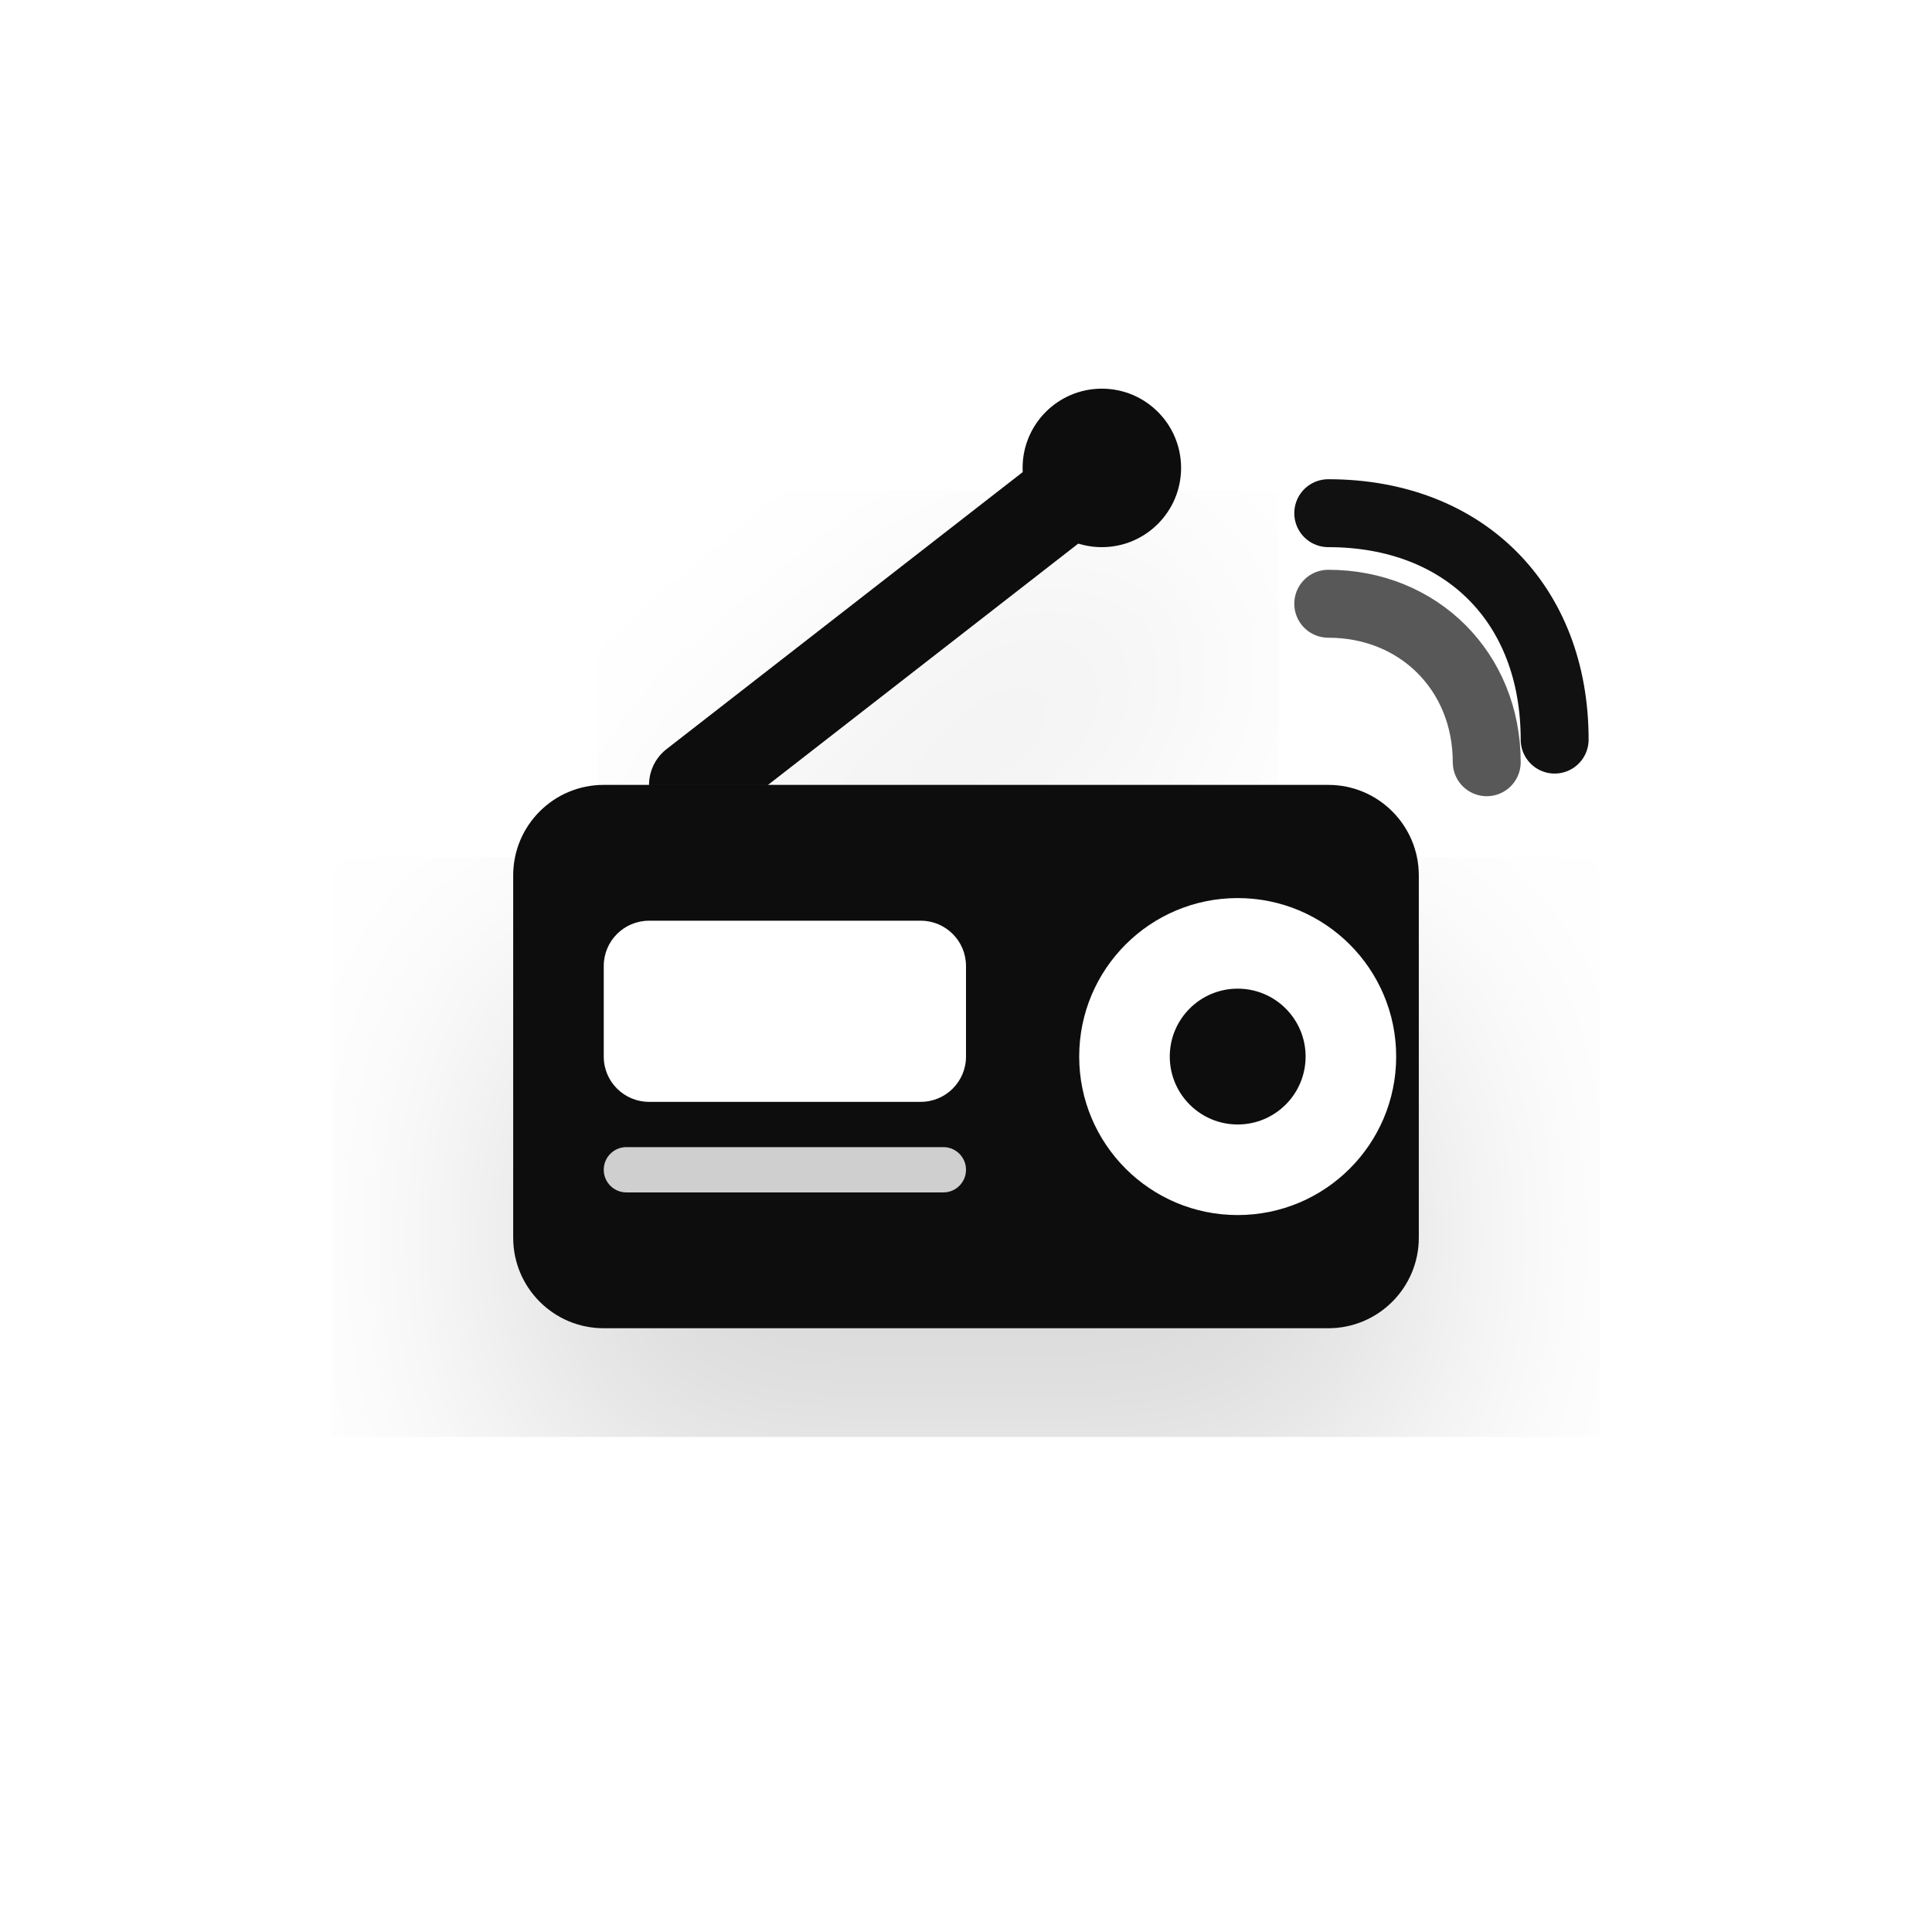
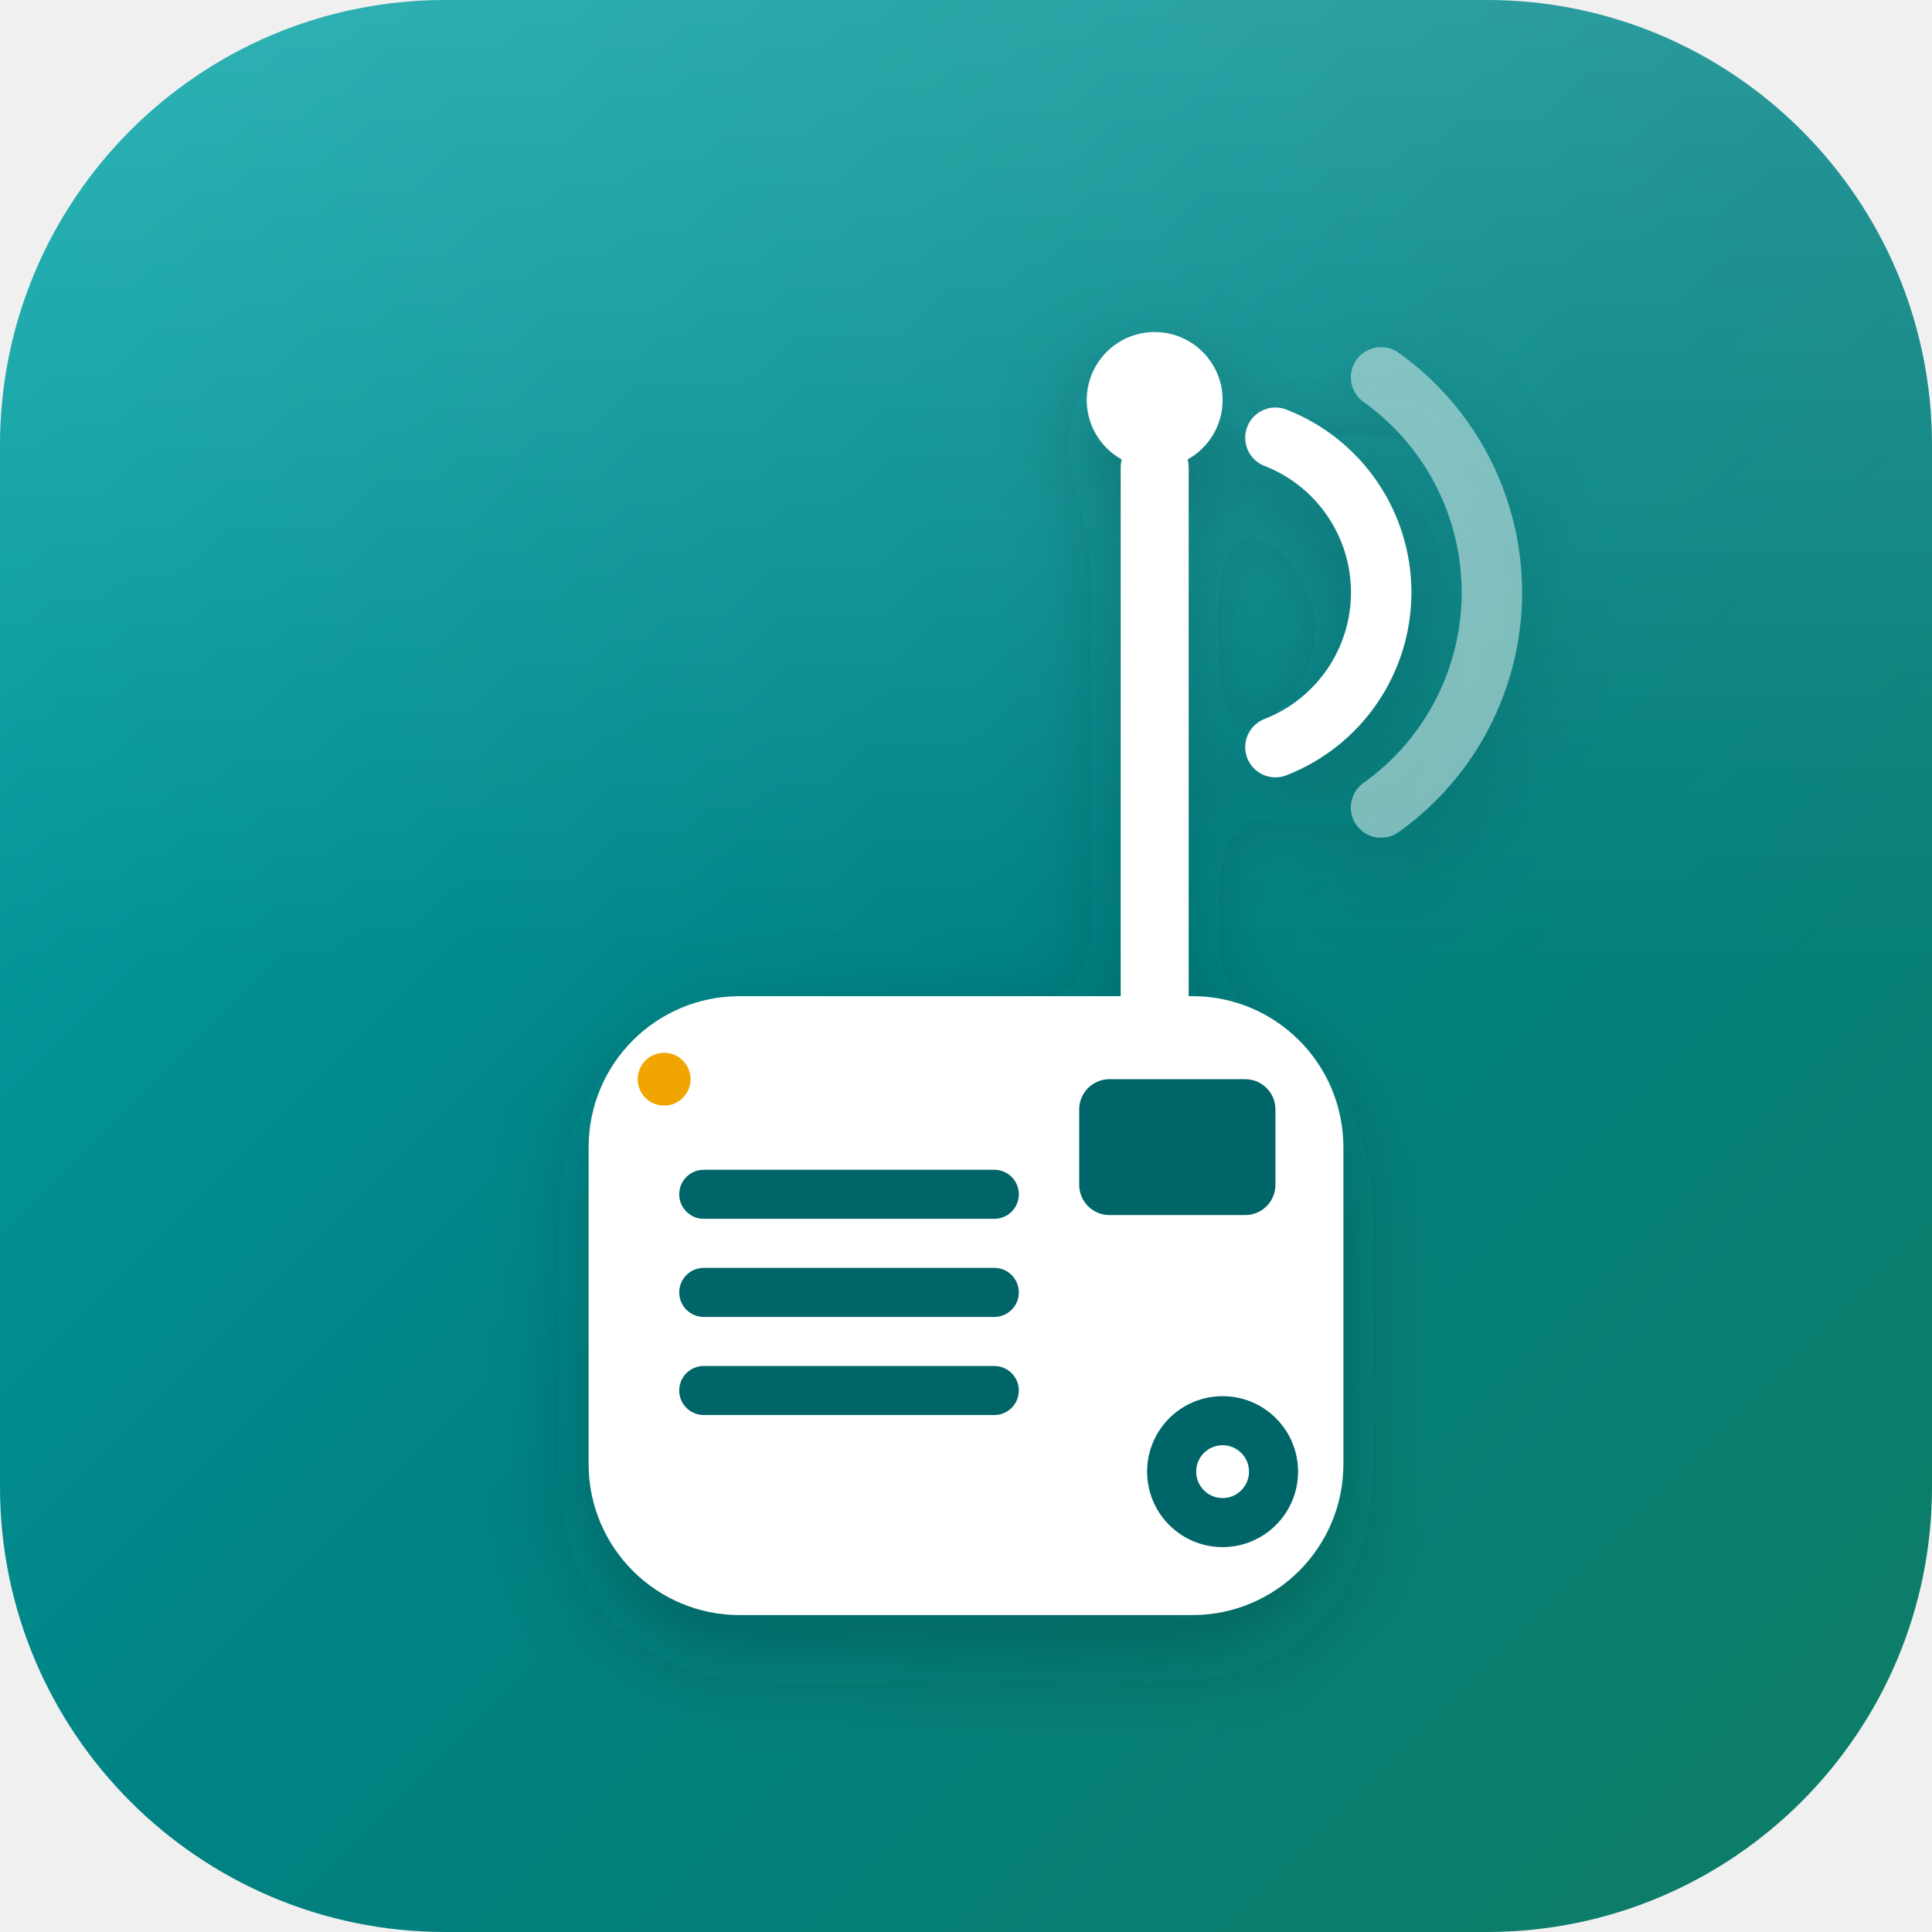
<svg xmlns="http://www.w3.org/2000/svg" viewBox="0 0 512 512">
  <defs>
+     <linearGradient id="bg" x1="0" y1="0" x2="1" y2="1">
+       <stop offset="0" stop-color="#07A7AA" />
+       <stop offset="0.52" stop-color="#008183" />
+       <stop offset="1" stop-color="#0E7C63" />
+     </linearGradient>
+     <linearGradient id="sheen" x1="0" y1="0" x2="0" y2="1">
+       <stop offset="0" stop-color="#FFFFFF" stop-opacity="0.16" />
+       <stop offset="0.5" stop-color="#FFFFFF" stop-opacity="0" />
+     </linearGradient>
    <filter id="shadow" x="-20%" y="-20%" width="140%" height="140%" color-interpolation-filters="sRGB">
-       <feDropShadow dx="0" dy="8" stdDeviation="6" flood-opacity=".15" />
+       <feDropShadow dx="0" dy="10" stdDeviation="12" flood-color="#002E33" flood-opacity="0.30" />
    </filter>
  </defs>
-   <rect width="512" height="512" fill="#ffffff" />
-   <g transform="translate(64, 64) scale(6)">
-     <g filter="url(#shadow)">
-       <line x1="20" y1="24" x2="38" y2="10" stroke="#111111" stroke-width="4" stroke-linecap="round" />
-       <circle cx="38" cy="10" r="3.5" fill="#111111" />
-     </g>
-     <g filter="url(#shadow)">
-       <rect x="12" y="24" width="40" height="24" rx="4" fill="#111111" />
-       <rect x="16" y="30" width="16" height="8" rx="2" fill="#ffffff" />
-       <rect x="16" y="40" width="16" height="2" rx="1" fill="#ffffff" opacity=".8" />
-       <circle cx="44" cy="36" r="7" fill="#ffffff" />
-       <circle cx="44" cy="36" r="3" fill="#111111" />
-     </g>
-     <path d="M48 12c6 0 10 4 10 10" fill="none" stroke="#111111" stroke-width="3" stroke-linecap="round" />
-     <path d="M48 16c4 0 7 3 7 7" fill="none" stroke="#111111" stroke-width="3" stroke-linecap="round" opacity=".7" />
+   <rect width="512" height="512" rx="118" fill="url(#bg)" />
+   <rect width="512" height="512" rx="118" fill="url(#sheen)" />
+   <g filter="url(#shadow)" fill="#FFFFFF">
+     <line x1="306" y1="264" x2="306" y2="124" stroke="#FFFFFF" stroke-width="18" stroke-linecap="round" />
+     <circle cx="306" cy="106" r="18" />
+     <rect x="156" y="264" width="200" height="164" rx="40" />
+     <path d="M 338 116 A 44 44 0 0 1 338 198" fill="none" stroke="#FFFFFF" stroke-width="16" stroke-linecap="round" />
+     <path d="M 366 100 A 70 70 0 0 1 366 214" fill="none" stroke="#FFFFFF" stroke-width="16" stroke-linecap="round" opacity="0.45" />
  </g>
+   <g fill="#006568">
+     <rect x="180" y="310" width="90" height="13" rx="6.5" />
+     <rect x="180" y="336" width="90" height="13" rx="6.5" />
+     <rect x="180" y="362" width="90" height="13" rx="6.5" />
+     <rect x="286" y="286" width="52" height="36" rx="8" />
+     <circle cx="324" cy="390" r="20" />
+   </g>
+   <circle cx="324" cy="390" r="7" fill="#FFFFFF" />
+   <circle cx="176" cy="286" r="7" fill="#F0A500" />
</svg>
